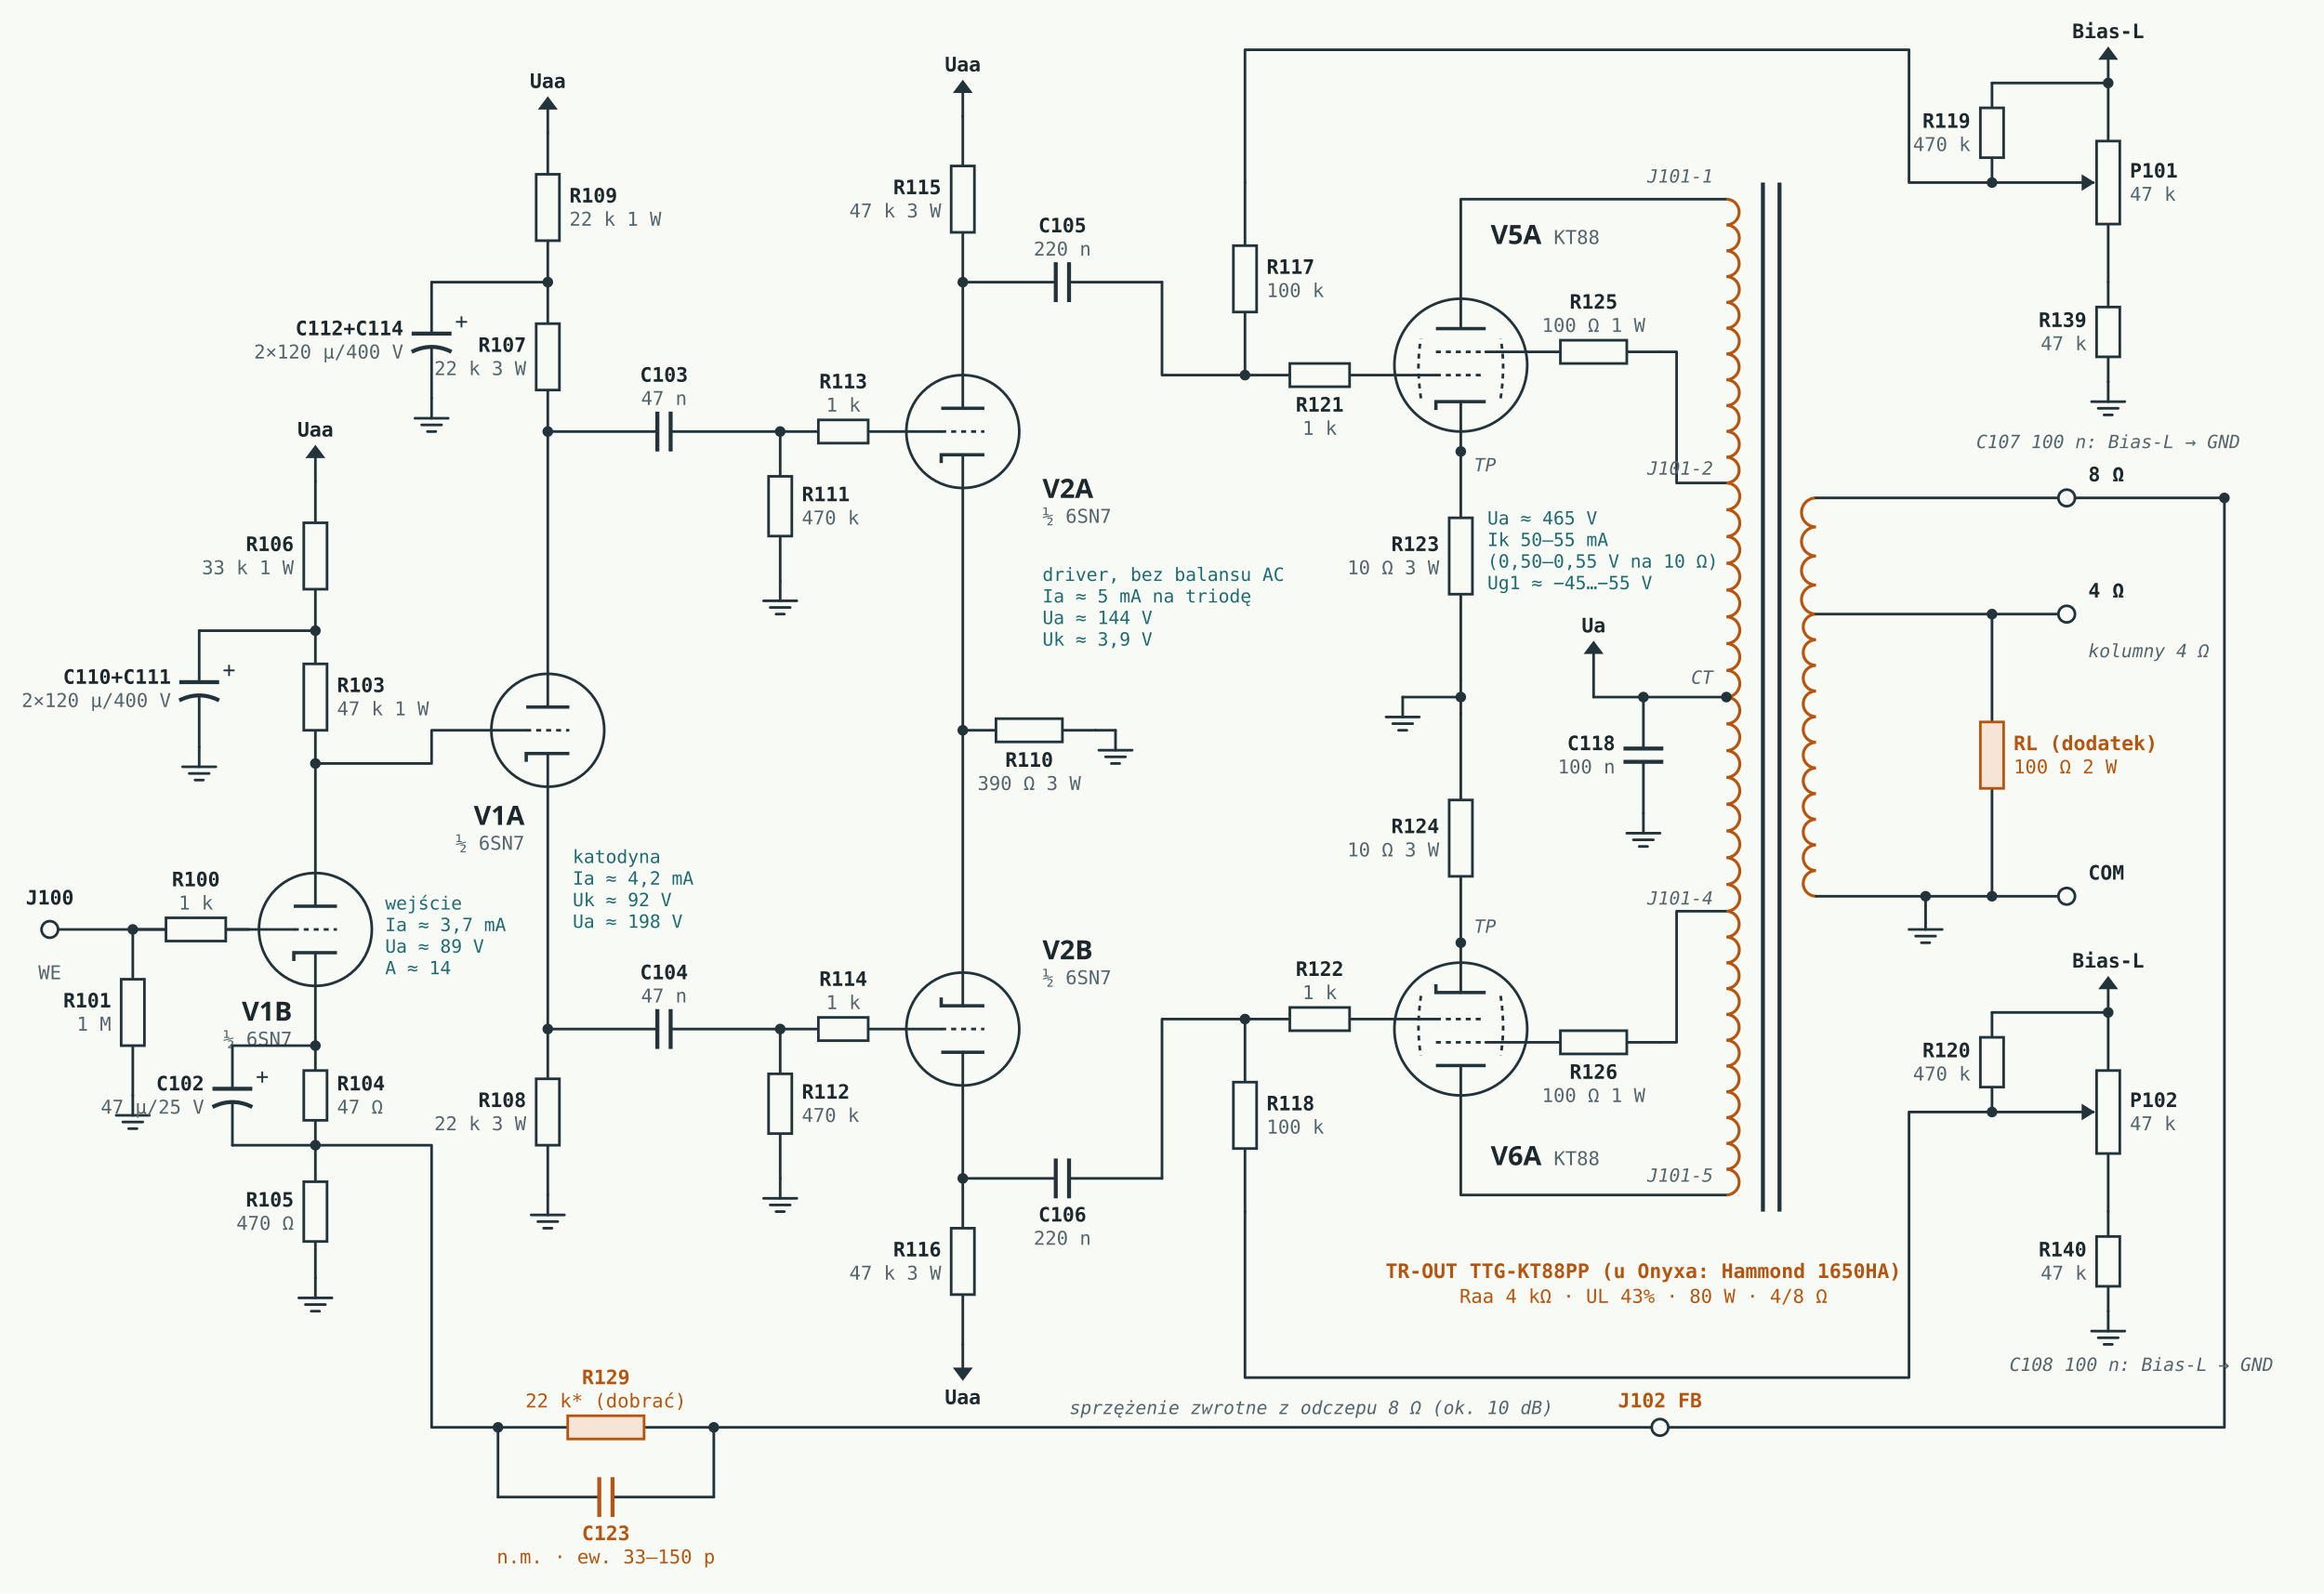
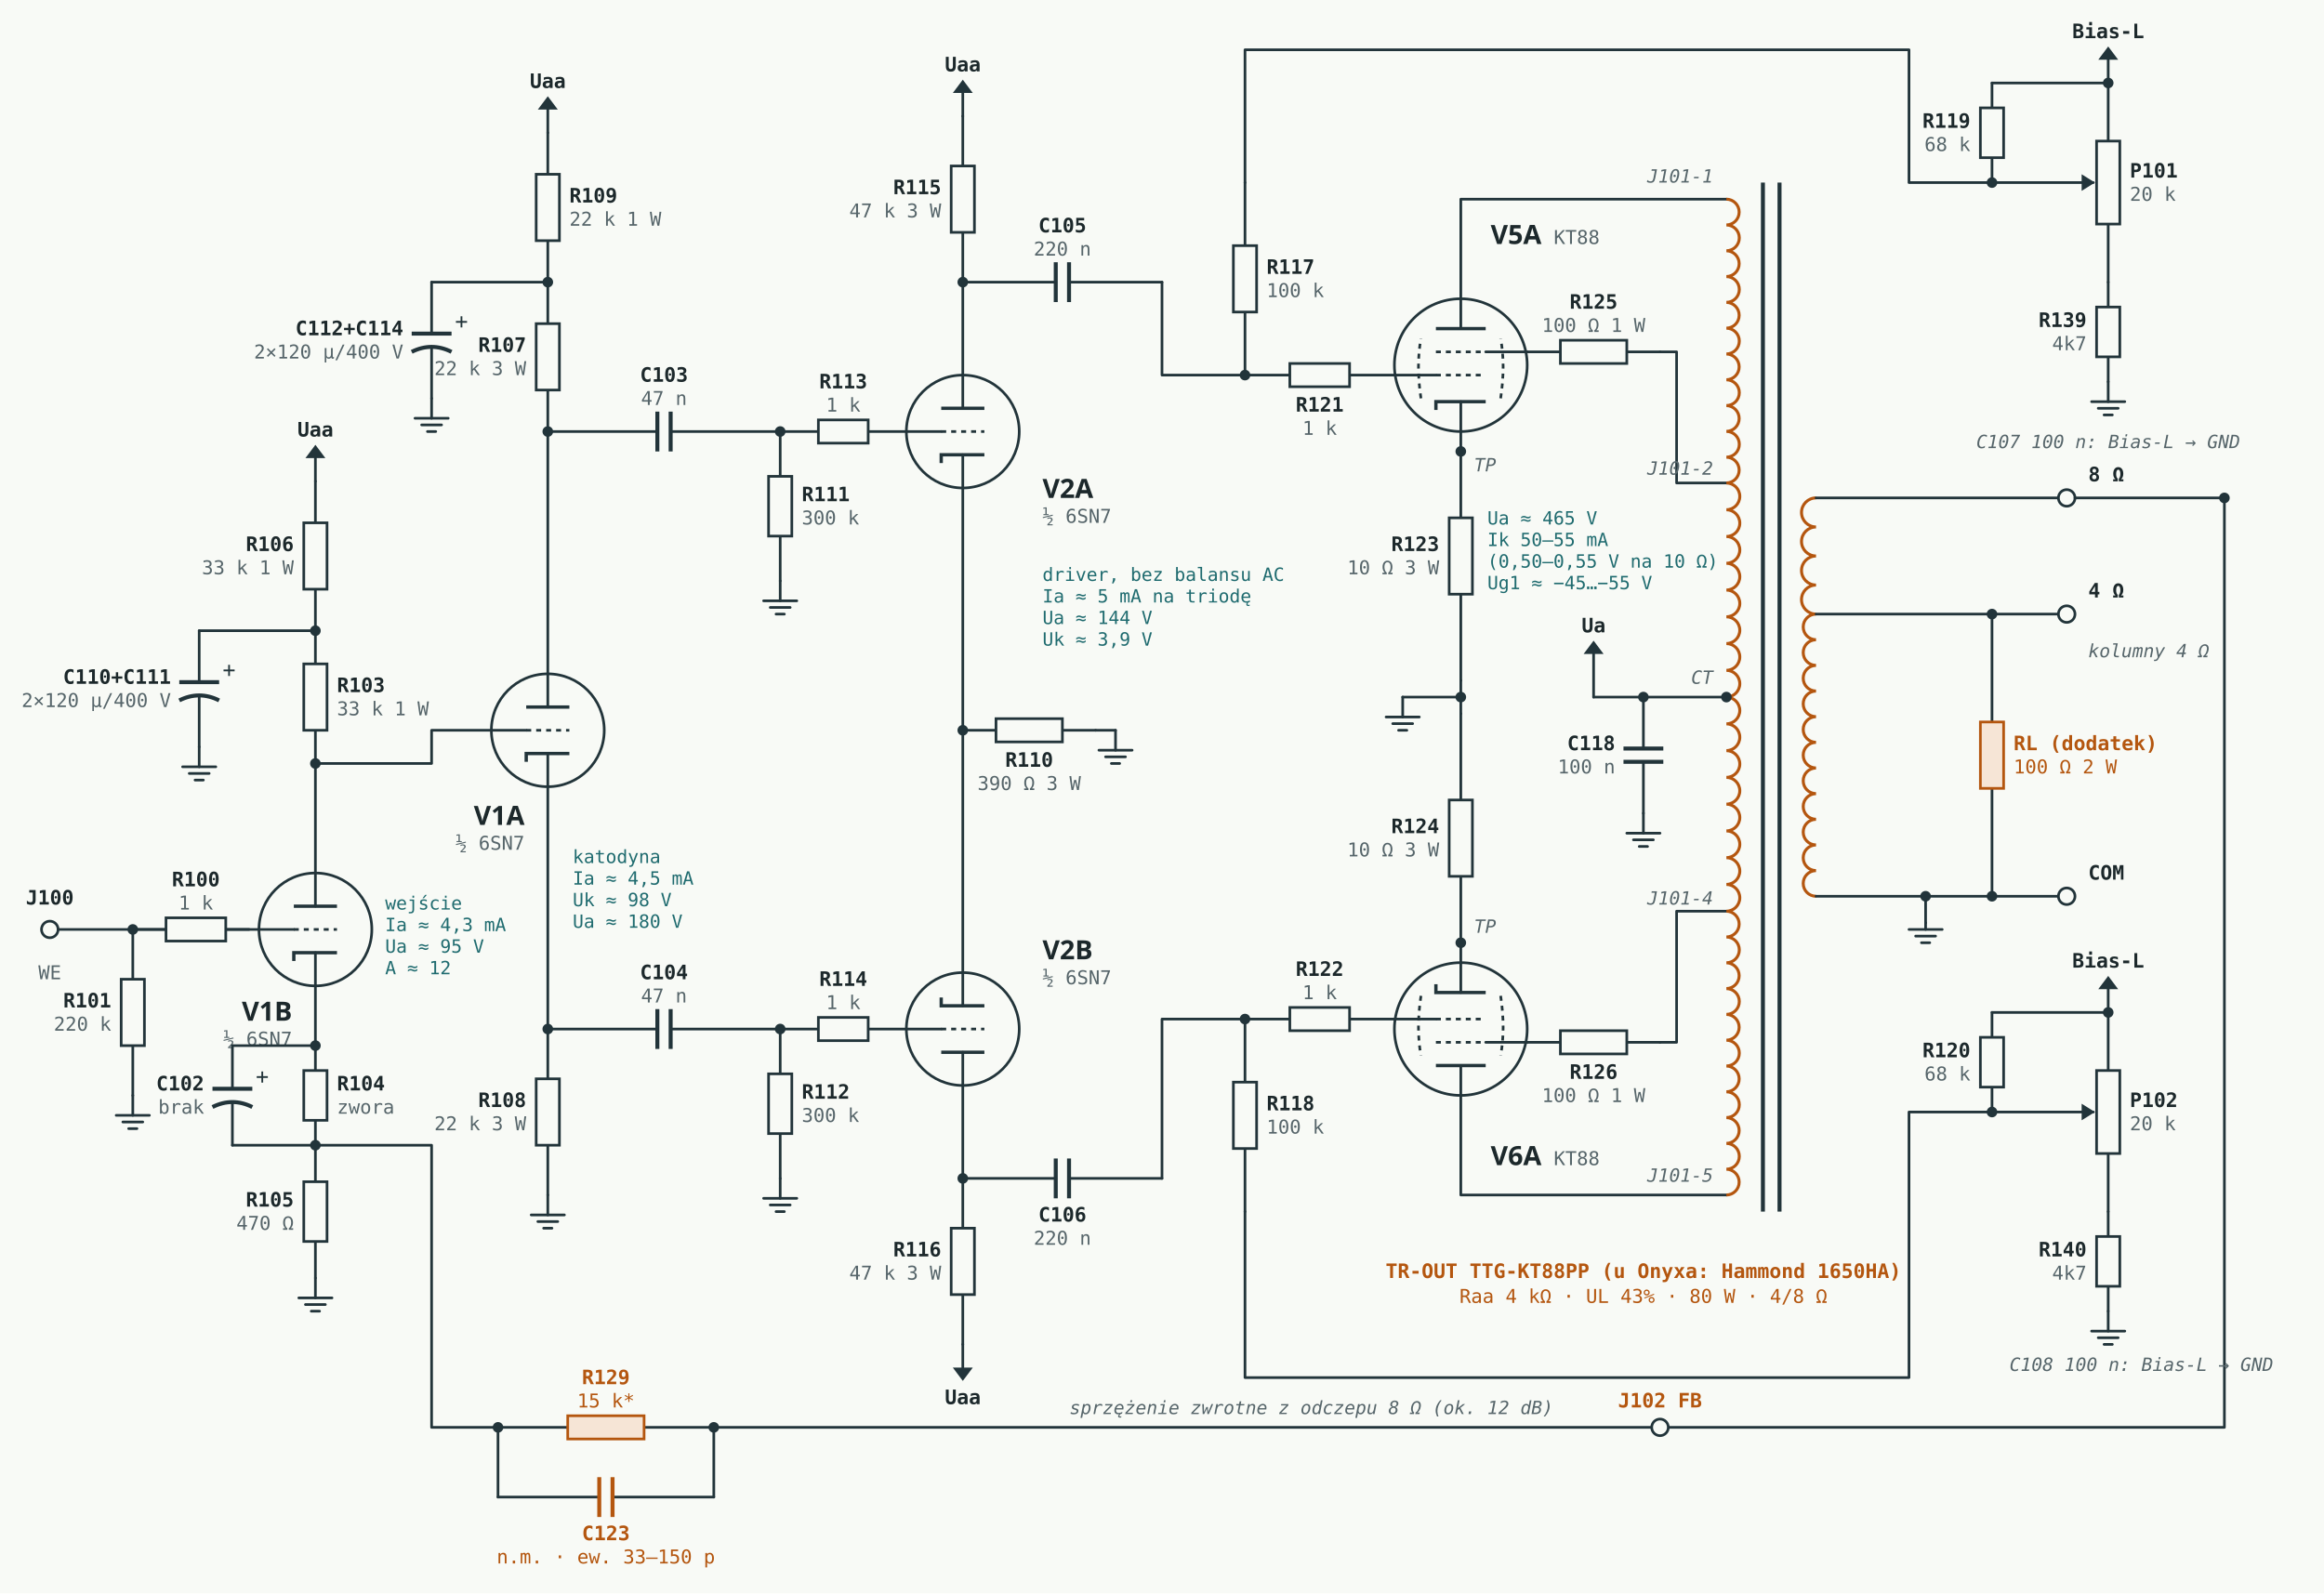
<svg xmlns="http://www.w3.org/2000/svg" viewBox="0 0 1400 960" width="1400" height="960">
  <style>
.w{fill:none;stroke:#22343a;stroke-width:1.6;stroke-linejoin:round;stroke-linecap:round}
.part{fill:#f8faf6;stroke:#22343a;stroke-width:1.6}
.chgp{stroke:#b4560f;fill:#f6e5d6}
.plate{stroke:#22343a;stroke-width:2.4;fill:none}
.plate.chgp{stroke:#b4560f}
.dot{fill:#22343a}
.tube{fill:none;stroke:#22343a;stroke-width:1.6}
.el{fill:none;stroke:#22343a;stroke-width:2}
.grid{stroke-dasharray:3 3;stroke-width:1.6}
.coil{fill:none;stroke:#22343a;stroke-width:1.8}
.chgc{stroke:#b4560f}
.core{stroke:#22343a;stroke-width:2.4}
.flagm{fill:#22343a}
.term{fill:#f8faf6;stroke:#22343a;stroke-width:1.6}
text{font-family:"JetBrains Mono",Consolas,monospace;fill:#1c282b}
.ref{font-size:12px;font-weight:600}
.val{font-size:11.5px;fill:#56656a}
.ref.chg,.val.chg,.rail.chg,.tref.chg,.ttyp.chg{fill:#b4560f}
.tref{font-family:"Arial Narrow",sans-serif;font-size:16px;font-weight:700}
.ttyp{font-size:11.5px;fill:#56656a}
.rail{font-size:12px;font-weight:600}
.op{font-size:11px;fill:#1f6b6f}
.net{font-size:11px;fill:#56656a;font-style:italic}
.pol{font-size:13px;fill:#22343a}
</style>
  <rect width="100%" height="100%" fill="#f8faf6" />
  <circle class="term" cx="30" cy="560" r="5" />
  <text class="ref" x="30" y="545" text-anchor="middle">J100</text>
  <text class="val" x="30" y="590" text-anchor="middle">WE</text>
  <polyline class="w" points="35,560 150,560" />
  <circle class="dot" cx="80" cy="560" r="3.2" />
  <polyline class="w" points="80,560 80,590" />
  <polyline class="w" points="80,630 80,660" />
  <rect class="part" x="73" y="590" width="14" height="40" />
  <text class="ref" x="67" y="607" text-anchor="end">R101</text>
-   <text class="val" x="67" y="621" text-anchor="end">1 M</text>
+   <text class="val" x="67" y="621" text-anchor="end">220 k</text>
  <polyline class="w" points="80,660 80,672" />
  <line class="w" x1="70" y1="672" x2="90" y2="672" />
  <line class="w" x1="74" y1="676" x2="86" y2="676" />
  <line class="w" x1="77.5" y1="680" x2="82.5" y2="680" />
  <polyline class="w" points="80,560 100,560" />
  <polyline class="w" points="136,560 156,560" />
  <rect class="part" x="100" y="553" width="36" height="14" />
  <text class="ref" x="118" y="534" text-anchor="middle">R100</text>
  <text class="val" x="118" y="548" text-anchor="middle">1 k</text>
  <circle class="tube" cx="190" cy="560" r="34" />
  <line class="el" x1="177" y1="546" x2="203" y2="546" />
  <polyline class="w" points="190,546 190,526" />
  <line class="el grid" x1="177" y1="560" x2="203" y2="560" />
  <polyline class="w" points="156,560 177,560" />
  <polyline class="el" points="177,579 177,574 203,574" />
  <polyline class="w" points="190,574 190,594" />
  <text class="tref" x="176" y="615" text-anchor="end">V1B</text>
  <text class="ttyp" x="176" y="630" text-anchor="end">½ 6SN7</text>
  <text class="op" x="232" y="548" text-anchor="start">wejście</text>
-   <text class="op" x="232" y="561" text-anchor="start">Ia ≈ 3,7 mA</text>
-   <text class="op" x="232" y="574" text-anchor="start">Ua ≈ 89 V</text>
-   <text class="op" x="232" y="587" text-anchor="start">A ≈ 14</text>
+   <text class="op" x="232" y="561" text-anchor="start">Ia ≈ 4,3 mA</text>
+   <text class="op" x="232" y="574" text-anchor="start">Ua ≈ 95 V</text>
+   <text class="op" x="232" y="587" text-anchor="start">A ≈ 12</text>
  <polyline class="w" points="190,526 190,460" />
  <circle class="dot" cx="190" cy="460" r="3.2" />
  <polyline class="w" points="190,380 190,400" />
  <polyline class="w" points="190,440 190,460" />
  <rect class="part" x="183" y="400" width="14" height="40" />
  <text class="ref" x="203" y="417" text-anchor="start">R103</text>
-   <text class="val" x="203" y="431" text-anchor="start">47 k 1 W</text>
+   <text class="val" x="203" y="431" text-anchor="start">33 k 1 W</text>
  <circle class="dot" cx="190" cy="380" r="3.2" />
  <polyline class="w" points="190,290 190,315" />
  <polyline class="w" points="190,355 190,380" />
  <rect class="part" x="183" y="315" width="14" height="40" />
  <text class="ref" x="177" y="332" text-anchor="end">R106</text>
  <text class="val" x="177" y="346" text-anchor="end">33 k 1 W</text>
  <polyline class="w" points="190,290 190,276" />
  <path class="flagm" d="M184 276 L196 276 L190 268 Z" />
  <text class="rail" x="190" y="263" text-anchor="middle">Uaa</text>
  <polyline class="w" points="190,380 120,380" />
  <polyline class="w" points="120,380 120,411" />
  <polyline class="w" points="120,419 120,450" />
  <line class="plate" x1="108" y1="411" x2="132" y2="411" />
  <path class="plate" d="M108 422 Q120 416 132 422" fill="none" />
  <text class="pol" x="138" y="408" text-anchor="middle">+</text>
  <text class="ref" x="103" y="412" text-anchor="end">C110+C111</text>
  <text class="val" x="103" y="426" text-anchor="end">2×120 µ/400 V</text>
  <polyline class="w" points="120,450 120,462" />
  <line class="w" x1="110" y1="462" x2="130" y2="462" />
  <line class="w" x1="114" y1="466" x2="126" y2="466" />
  <line class="w" x1="117.5" y1="470" x2="122.5" y2="470" />
  <polyline class="w" points="190,594 190,630" />
  <circle class="dot" cx="190" cy="630" r="3.2" />
  <polyline class="w" points="190,630 190,645" />
  <polyline class="w" points="190,675 190,690" />
  <rect class="part" x="183" y="645" width="14" height="30" />
  <text class="ref" x="203" y="657" text-anchor="start">R104</text>
-   <text class="val" x="203" y="671" text-anchor="start">47 Ω</text>
+   <text class="val" x="203" y="671" text-anchor="start">zwora</text>
  <polyline class="w" points="190,630 140,630" />
  <polyline class="w" points="140,630 140,656" />
  <polyline class="w" points="140,664 140,690" />
  <line class="plate" x1="128" y1="656" x2="152" y2="656" />
  <path class="plate" d="M128 667 Q140 661 152 667" fill="none" />
  <text class="pol" x="158" y="653" text-anchor="middle">+</text>
  <text class="ref" x="123" y="657" text-anchor="end">C102</text>
-   <text class="val" x="123" y="671" text-anchor="end">47 µ/25 V</text>
+   <text class="val" x="123" y="671" text-anchor="end">brak</text>
  <polyline class="w" points="140,690 190,690" />
  <circle class="dot" cx="190" cy="690" r="3.2" />
  <polyline class="w" points="190,690 190,712" />
  <polyline class="w" points="190,748 190,770" />
  <rect class="part" x="183" y="712" width="14" height="36" />
  <text class="ref" x="177" y="727" text-anchor="end">R105</text>
  <text class="val" x="177" y="741" text-anchor="end">470 Ω</text>
  <polyline class="w" points="190,770 190,782" />
  <line class="w" x1="180" y1="782" x2="200" y2="782" />
  <line class="w" x1="184" y1="786" x2="196" y2="786" />
  <line class="w" x1="187.5" y1="790" x2="192.5" y2="790" />
  <polyline class="w" points="190,690 260,690 260,860 300,860" />
  <circle class="dot" cx="300" cy="860" r="3.2" />
  <polyline class="w" points="300,860 342,860" />
  <polyline class="w" points="388,860 430,860" />
  <rect class="part chgp" x="342" y="853" width="46" height="14" />
  <text class="ref chg" x="365" y="834" text-anchor="middle">R129</text>
-   <text class="val chg" x="365" y="848" text-anchor="middle">22 k* (dobrać)</text>
+   <text class="val chg" x="365" y="848" text-anchor="middle">15 k*</text>
  <polyline class="w" points="300,860 300,902" />
  <polyline class="w" points="300,902 361,902" />
  <polyline class="w" points="369,902 430,902" />
  <line class="plate chgp" x1="361" y1="890" x2="361" y2="914" />
  <line class="plate chgp" x1="369" y1="890" x2="369" y2="914" />
  <text class="ref chg" x="365" y="928" text-anchor="middle">C123</text>
  <text class="val chg" x="365" y="942" text-anchor="middle">n.m. · ew. 33–150 p</text>
  <polyline class="w" points="430,902 430,860" />
  <circle class="dot" cx="430" cy="860" r="3.2" />
  <polyline class="w" points="430,860 1340,860 1340,300" />
  <circle class="term" cx="1000" cy="860" r="5" />
  <text class="ref chg" x="1000" y="848" text-anchor="middle">J102 FB</text>
-   <text class="net" x="790" y="852" text-anchor="middle">sprzężenie zwrotne z odczepu 8 Ω (ok. 10 dB)</text>
+   <text class="net" x="790" y="852" text-anchor="middle">sprzężenie zwrotne z odczepu 8 Ω (ok. 12 dB)</text>
  <polyline class="w" points="190,460 260,460 260,440 296,440" />
  <circle class="tube" cx="330" cy="440" r="34" />
  <line class="el" x1="317" y1="426" x2="343" y2="426" />
  <polyline class="w" points="330,426 330,406" />
  <line class="el grid" x1="317" y1="440" x2="343" y2="440" />
  <polyline class="w" points="296,440 317,440" />
  <polyline class="el" points="317,459 317,454 343,454" />
  <polyline class="w" points="330,454 330,474" />
  <text class="tref" x="316" y="497" text-anchor="end">V1A</text>
  <text class="ttyp" x="316" y="512" text-anchor="end">½ 6SN7</text>
  <text class="op" x="345" y="520" text-anchor="start">katodyna</text>
-   <text class="op" x="345" y="533" text-anchor="start">Ia ≈ 4,2 mA</text>
-   <text class="op" x="345" y="546" text-anchor="start">Uk ≈ 92 V</text>
-   <text class="op" x="345" y="559" text-anchor="start">Ua ≈ 198 V</text>
+   <text class="op" x="345" y="533" text-anchor="start">Ia ≈ 4,5 mA</text>
+   <text class="op" x="345" y="546" text-anchor="start">Uk ≈ 98 V</text>
+   <text class="op" x="345" y="559" text-anchor="start">Ua ≈ 180 V</text>
  <polyline class="w" points="330,406 330,260" />
  <circle class="dot" cx="330" cy="260" r="3.2" />
  <polyline class="w" points="330,170 330,195" />
  <polyline class="w" points="330,235 330,260" />
  <rect class="part" x="323" y="195" width="14" height="40" />
  <text class="ref" x="317" y="212" text-anchor="end">R107</text>
  <text class="val" x="317" y="226" text-anchor="end">22 k 3 W</text>
  <circle class="dot" cx="330" cy="170" r="3.2" />
  <polyline class="w" points="330,80 330,105" />
  <polyline class="w" points="330,145 330,170" />
  <rect class="part" x="323" y="105" width="14" height="40" />
  <text class="ref" x="343" y="122" text-anchor="start">R109</text>
  <text class="val" x="343" y="136" text-anchor="start">22 k 1 W</text>
  <polyline class="w" points="330,80 330,66" />
  <path class="flagm" d="M324 66 L336 66 L330 58 Z" />
  <text class="rail" x="330" y="53" text-anchor="middle">Uaa</text>
  <polyline class="w" points="330,170 260,170" />
  <polyline class="w" points="260,170 260,201" />
  <polyline class="w" points="260,209 260,240" />
  <line class="plate" x1="248" y1="201" x2="272" y2="201" />
  <path class="plate" d="M248 212 Q260 206 272 212" fill="none" />
  <text class="pol" x="278" y="198" text-anchor="middle">+</text>
  <text class="ref" x="243" y="202" text-anchor="end">C112+C114</text>
  <text class="val" x="243" y="216" text-anchor="end">2×120 µ/400 V</text>
  <polyline class="w" points="260,240 260,252" />
  <line class="w" x1="250" y1="252" x2="270" y2="252" />
  <line class="w" x1="254" y1="256" x2="266" y2="256" />
  <line class="w" x1="257.5" y1="260" x2="262.5" y2="260" />
  <polyline class="w" points="330,474 330,620" />
  <circle class="dot" cx="330" cy="620" r="3.2" />
  <polyline class="w" points="330,620 330,650" />
  <polyline class="w" points="330,690 330,720" />
  <rect class="part" x="323" y="650" width="14" height="40" />
  <text class="ref" x="317" y="667" text-anchor="end">R108</text>
  <text class="val" x="317" y="681" text-anchor="end">22 k 3 W</text>
  <polyline class="w" points="330,720 330,732" />
  <line class="w" x1="320" y1="732" x2="340" y2="732" />
  <line class="w" x1="324" y1="736" x2="336" y2="736" />
  <line class="w" x1="327.5" y1="740" x2="332.5" y2="740" />
  <polyline class="w" points="330,260 396,260" />
  <polyline class="w" points="404,260 470,260" />
  <line class="plate" x1="396" y1="248" x2="396" y2="272" />
  <line class="plate" x1="404" y1="248" x2="404" y2="272" />
  <text class="ref" x="400" y="230" text-anchor="middle">C103</text>
  <text class="val" x="400" y="244" text-anchor="middle">47 n</text>
  <circle class="dot" cx="470" cy="260" r="3.2" />
  <polyline class="w" points="470,260 470,287" />
  <polyline class="w" points="470,323 470,350" />
  <rect class="part" x="463" y="287" width="14" height="36" />
  <text class="ref" x="483" y="302" text-anchor="start">R111</text>
-   <text class="val" x="483" y="316" text-anchor="start">470 k</text>
+   <text class="val" x="483" y="316" text-anchor="start">300 k</text>
  <polyline class="w" points="470,350 470,362" />
  <line class="w" x1="460" y1="362" x2="480" y2="362" />
  <line class="w" x1="464" y1="366" x2="476" y2="366" />
  <line class="w" x1="467.5" y1="370" x2="472.5" y2="370" />
  <polyline class="w" points="470,260 493,260" />
  <polyline class="w" points="523,260 546,260" />
  <rect class="part" x="493" y="253" width="30" height="14" />
  <text class="ref" x="508" y="234" text-anchor="middle">R113</text>
  <text class="val" x="508" y="248" text-anchor="middle">1 k</text>
  <polyline class="w" points="330,620 396,620" />
  <polyline class="w" points="404,620 470,620" />
  <line class="plate" x1="396" y1="608" x2="396" y2="632" />
  <line class="plate" x1="404" y1="608" x2="404" y2="632" />
  <text class="ref" x="400" y="590" text-anchor="middle">C104</text>
  <text class="val" x="400" y="604" text-anchor="middle">47 n</text>
  <circle class="dot" cx="470" cy="620" r="3.2" />
  <polyline class="w" points="470,620 470,647" />
  <polyline class="w" points="470,683 470,710" />
  <rect class="part" x="463" y="647" width="14" height="36" />
  <text class="ref" x="483" y="662" text-anchor="start">R112</text>
-   <text class="val" x="483" y="676" text-anchor="start">470 k</text>
+   <text class="val" x="483" y="676" text-anchor="start">300 k</text>
  <polyline class="w" points="470,710 470,722" />
  <line class="w" x1="460" y1="722" x2="480" y2="722" />
  <line class="w" x1="464" y1="726" x2="476" y2="726" />
  <line class="w" x1="467.5" y1="730" x2="472.5" y2="730" />
  <polyline class="w" points="470,620 493,620" />
  <polyline class="w" points="523,620 546,620" />
  <rect class="part" x="493" y="613" width="30" height="14" />
  <text class="ref" x="508" y="594" text-anchor="middle">R114</text>
  <text class="val" x="508" y="608" text-anchor="middle">1 k</text>
  <circle class="tube" cx="580" cy="260" r="34" />
  <line class="el" x1="567" y1="246" x2="593" y2="246" />
  <polyline class="w" points="580,246 580,226" />
  <line class="el grid" x1="567" y1="260" x2="593" y2="260" />
  <polyline class="w" points="546,260 567,260" />
  <polyline class="el" points="567,279 567,274 593,274" />
  <polyline class="w" points="580,274 580,294" />
  <text class="tref" x="628" y="300" text-anchor="start">V2A</text>
  <text class="ttyp" x="628" y="315" text-anchor="start">½ 6SN7</text>
  <circle class="tube" cx="580" cy="620" r="34" />
  <line class="el" x1="567" y1="634" x2="593" y2="634" />
  <polyline class="w" points="580,634 580,654" />
  <line class="el grid" x1="567" y1="620" x2="593" y2="620" />
  <polyline class="w" points="546,620 567,620" />
  <polyline class="el" points="567,601 567,606 593,606" />
  <polyline class="w" points="580,606 580,586" />
  <text class="tref" x="628" y="578" text-anchor="start">V2B</text>
  <text class="ttyp" x="628" y="593" text-anchor="start">½ 6SN7</text>
  <text class="op" x="628" y="350" text-anchor="start">driver, bez balansu AC</text>
  <text class="op" x="628" y="363" text-anchor="start">Ia ≈ 5 mA na triodę</text>
  <text class="op" x="628" y="376" text-anchor="start">Ua ≈ 144 V</text>
  <text class="op" x="628" y="389" text-anchor="start">Uk ≈ 3,9 V</text>
  <polyline class="w" points="580,226 580,170" />
  <circle class="dot" cx="580" cy="170" r="3.2" />
  <polyline class="w" points="580,70 580,100" />
  <polyline class="w" points="580,140 580,170" />
  <rect class="part" x="573" y="100" width="14" height="40" />
  <text class="ref" x="567" y="117" text-anchor="end">R115</text>
  <text class="val" x="567" y="131" text-anchor="end">47 k 3 W</text>
  <polyline class="w" points="580,70 580,56" />
  <path class="flagm" d="M574 56 L586 56 L580 48 Z" />
  <text class="rail" x="580" y="43" text-anchor="middle">Uaa</text>
  <polyline class="w" points="580,654 580,710" />
  <circle class="dot" cx="580" cy="710" r="3.2" />
  <polyline class="w" points="580,710 580,740" />
  <polyline class="w" points="580,780 580,810" />
  <rect class="part" x="573" y="740" width="14" height="40" />
  <text class="ref" x="567" y="757" text-anchor="end">R116</text>
  <text class="val" x="567" y="771" text-anchor="end">47 k 3 W</text>
  <polyline class="w" points="580,810 580,824" />
  <path class="flagm" d="M574 824 L586 824 L580 832 Z" />
  <text class="rail" x="580" y="846" text-anchor="middle">Uaa</text>
  <polyline class="w" points="580,294 580,586" />
  <circle class="dot" cx="580" cy="440" r="3.2" />
  <polyline class="w" points="580,440 600,440" />
  <polyline class="w" points="640,440 660,440" />
  <rect class="part" x="600" y="433" width="40" height="14" />
  <text class="ref" x="620" y="462" text-anchor="middle">R110</text>
  <text class="val" x="620" y="476" text-anchor="middle">390 Ω 3 W</text>
  <polyline class="w" points="660,440 672,440" />
  <polyline class="w" points="672,440 672,452" />
  <line class="w" x1="662" y1="452" x2="682" y2="452" />
  <line class="w" x1="666" y1="456" x2="678" y2="456" />
  <line class="w" x1="669.5" y1="460" x2="674.5" y2="460" />
  <polyline class="w" points="580,170 636,170" />
  <polyline class="w" points="644,170 700,170" />
  <line class="plate" x1="636" y1="158" x2="636" y2="182" />
  <line class="plate" x1="644" y1="158" x2="644" y2="182" />
  <text class="ref" x="640" y="140" text-anchor="middle">C105</text>
  <text class="val" x="640" y="154" text-anchor="middle">220 n</text>
  <polyline class="w" points="700,170 700,226 750,226" />
  <circle class="dot" cx="750" cy="226" r="3.2" />
  <polyline class="w" points="580,710 636,710" />
  <polyline class="w" points="644,710 700,710" />
  <line class="plate" x1="636" y1="698" x2="636" y2="722" />
  <line class="plate" x1="644" y1="698" x2="644" y2="722" />
  <text class="ref" x="640" y="736" text-anchor="middle">C106</text>
  <text class="val" x="640" y="750" text-anchor="middle">220 n</text>
  <polyline class="w" points="700,710 700,614 750,614" />
  <circle class="dot" cx="750" cy="614" r="3.2" />
  <polyline class="w" points="750,226 777,226" />
  <polyline class="w" points="813,226 840,226" />
  <rect class="part" x="777" y="219" width="36" height="14" />
  <text class="ref" x="795" y="248" text-anchor="middle">R121</text>
  <text class="val" x="795" y="262" text-anchor="middle">1 k</text>
  <polyline class="w" points="750,614 777,614" />
  <polyline class="w" points="813,614 840,614" />
  <rect class="part" x="777" y="607" width="36" height="14" />
  <text class="ref" x="795" y="588" text-anchor="middle">R122</text>
  <text class="val" x="795" y="602" text-anchor="middle">1 k</text>
  <polyline class="w" points="750,110 750,148" />
  <polyline class="w" points="750,188 750,226" />
  <rect class="part" x="743" y="148" width="14" height="40" />
  <text class="ref" x="763" y="165" text-anchor="start">R117</text>
  <text class="val" x="763" y="179" text-anchor="start">100 k</text>
  <polyline class="w" points="750,614 750,652" />
  <polyline class="w" points="750,692 750,730" />
  <rect class="part" x="743" y="652" width="14" height="40" />
  <text class="ref" x="763" y="669" text-anchor="start">R118</text>
  <text class="val" x="763" y="683" text-anchor="start">100 k</text>
  <polyline class="w" points="750,110 750,30 1150,30 1150,110 1200,110" />
  <circle class="dot" cx="1200" cy="110" r="3.2" />
  <polyline class="w" points="1270,50 1270,36" />
  <path class="flagm" d="M1264 36 L1276 36 L1270 28 Z" />
  <text class="rail" x="1270" y="23" text-anchor="middle">Bias-L</text>
  <polyline class="w" points="1270,50 1200,50" />
  <circle class="dot" cx="1270" cy="50" r="3.2" />
  <polyline class="w" points="1200,50 1200,65" />
  <polyline class="w" points="1200,95 1200,110" />
  <rect class="part" x="1193" y="65" width="14" height="30" />
  <text class="ref" x="1187" y="77" text-anchor="end">R119</text>
-   <text class="val" x="1187" y="91" text-anchor="end">470 k</text>
+   <text class="val" x="1187" y="91" text-anchor="end">68 k</text>
  <polyline class="w" points="1270,50 1270,85" />
  <polyline class="w" points="1270,135 1270,170" />
  <rect class="part" x="1263" y="85" width="14" height="50" />
  <polyline class="w" points="1200,110 1261,110" />
  <path class="flagm" d="M1262 110 L1254 105 L1254 115 Z" />
  <text class="ref" x="1283" y="107" text-anchor="start">P101</text>
-   <text class="val" x="1283" y="121" text-anchor="start">47 k</text>
+   <text class="val" x="1283" y="121" text-anchor="start">20 k</text>
  <polyline class="w" points="1270,170 1270,185" />
  <polyline class="w" points="1270,215 1270,230" />
  <rect class="part" x="1263" y="185" width="14" height="30" />
  <text class="ref" x="1257" y="197" text-anchor="end">R139</text>
-   <text class="val" x="1257" y="211" text-anchor="end">47 k</text>
+   <text class="val" x="1257" y="211" text-anchor="end">4k7</text>
  <polyline class="w" points="1270,230 1270,242" />
  <line class="w" x1="1260" y1="242" x2="1280" y2="242" />
  <line class="w" x1="1264" y1="246" x2="1276" y2="246" />
  <line class="w" x1="1267.5" y1="250" x2="1272.5" y2="250" />
  <text class="net" x="1270" y="270" text-anchor="middle">C107 100 n: Bias-L → GND</text>
  <polyline class="w" points="750,730 750,830 1150,830 1150,670 1200,670" />
  <circle class="dot" cx="1200" cy="670" r="3.2" />
  <polyline class="w" points="1270,610 1270,596" />
  <path class="flagm" d="M1264 596 L1276 596 L1270 588 Z" />
  <text class="rail" x="1270" y="583" text-anchor="middle">Bias-L</text>
  <polyline class="w" points="1270,610 1200,610" />
  <circle class="dot" cx="1270" cy="610" r="3.2" />
  <polyline class="w" points="1200,610 1200,625" />
  <polyline class="w" points="1200,655 1200,670" />
  <rect class="part" x="1193" y="625" width="14" height="30" />
  <text class="ref" x="1187" y="637" text-anchor="end">R120</text>
-   <text class="val" x="1187" y="651" text-anchor="end">470 k</text>
+   <text class="val" x="1187" y="651" text-anchor="end">68 k</text>
  <polyline class="w" points="1270,610 1270,645" />
  <polyline class="w" points="1270,695 1270,730" />
  <rect class="part" x="1263" y="645" width="14" height="50" />
  <polyline class="w" points="1200,670 1261,670" />
  <path class="flagm" d="M1262 670 L1254 665 L1254 675 Z" />
  <text class="ref" x="1283" y="667" text-anchor="start">P102</text>
-   <text class="val" x="1283" y="681" text-anchor="start">47 k</text>
+   <text class="val" x="1283" y="681" text-anchor="start">20 k</text>
  <polyline class="w" points="1270,730 1270,745" />
  <polyline class="w" points="1270,775 1270,790" />
  <rect class="part" x="1263" y="745" width="14" height="30" />
  <text class="ref" x="1257" y="757" text-anchor="end">R140</text>
-   <text class="val" x="1257" y="771" text-anchor="end">47 k</text>
+   <text class="val" x="1257" y="771" text-anchor="end">4k7</text>
  <polyline class="w" points="1270,790 1270,802" />
  <line class="w" x1="1260" y1="802" x2="1280" y2="802" />
  <line class="w" x1="1264" y1="806" x2="1276" y2="806" />
  <line class="w" x1="1267.5" y1="810" x2="1272.5" y2="810" />
  <text class="net" x="1290" y="826" text-anchor="middle">C108 100 n: Bias-L → GND</text>
  <circle class="tube" cx="880" cy="220" r="40" />
  <line class="el" x1="865" y1="198" x2="895" y2="198" />
  <polyline class="w" points="880,198 880,180" />
  <line class="el grid" x1="865" y1="212" x2="895" y2="212" />
  <polyline class="w" points="895,212 920,212" />
  <line class="el grid" x1="865" y1="226" x2="895" y2="226" />
  <polyline class="w" points="840,226 865,226" />
  <polyline class="el" points="865,247 865,242 895,242" />
  <polyline class="w" points="880,242 880,260" />
  <path class="el grid" d="M856 240 Q853 220 856 204" />
  <path class="el grid" d="M904 240 Q907 220 904 204" />
  <circle class="tube" cx="880" cy="620" r="40" />
  <line class="el" x1="865" y1="642" x2="895" y2="642" />
  <polyline class="w" points="880,642 880,660" />
  <line class="el grid" x1="865" y1="628" x2="895" y2="628" />
  <polyline class="w" points="895,628 920,628" />
  <line class="el grid" x1="865" y1="614" x2="895" y2="614" />
  <polyline class="w" points="840,614 865,614" />
  <polyline class="el" points="865,593 865,598 895,598" />
  <polyline class="w" points="880,598 880,580" />
  <path class="el grid" d="M856 600 Q853 620 856 636" />
  <path class="el grid" d="M904 600 Q907 620 904 636" />
  <text class="tref" x="898" y="147" text-anchor="start">V5A</text>
  <text class="ttyp" x="936" y="147" text-anchor="start">KT88</text>
  <text class="tref" x="898" y="702" text-anchor="start">V6A</text>
  <text class="ttyp" x="936" y="702" text-anchor="start">KT88</text>
  <polyline class="w" points="880,180 880,120 1040,120" />
  <polyline class="w" points="880,660 880,720 1040,720" />
  <polyline class="w" points="920,212 940,212" />
  <polyline class="w" points="980,212 1000,212" />
  <rect class="part" x="940" y="205" width="40" height="14" />
  <text class="ref" x="960" y="186" text-anchor="middle">R125</text>
  <text class="val" x="960" y="200" text-anchor="middle">100 Ω 1 W</text>
  <polyline class="w" points="1000,212 1010,212 1010,291 1040,291" />
  <polyline class="w" points="920,628 940,628" />
  <polyline class="w" points="980,628 1000,628" />
  <rect class="part" x="940" y="621" width="40" height="14" />
  <text class="ref" x="960" y="650" text-anchor="middle">R126</text>
  <text class="val" x="960" y="664" text-anchor="middle">100 Ω 1 W</text>
  <polyline class="w" points="1000,628 1010,628 1010,549 1040,549" />
  <polyline class="w" points="880,260 880,312" />
  <polyline class="w" points="880,358 880,410" />
  <rect class="part" x="873" y="312" width="14" height="46" />
  <text class="ref" x="867" y="332" text-anchor="end">R123</text>
  <text class="val" x="867" y="346" text-anchor="end">10 Ω 3 W</text>
  <polyline class="w" points="880,430 880,482" />
  <polyline class="w" points="880,528 880,580" />
  <rect class="part" x="873" y="482" width="14" height="46" />
  <text class="ref" x="867" y="502" text-anchor="end">R124</text>
  <text class="val" x="867" y="516" text-anchor="end">10 Ω 3 W</text>
  <polyline class="w" points="880,410 880,430" />
  <circle class="dot" cx="880" cy="420" r="3.2" />
  <polyline class="w" points="880,420 845,420" />
  <polyline class="w" points="845,420 845,432" />
  <line class="w" x1="835" y1="432" x2="855" y2="432" />
  <line class="w" x1="839" y1="436" x2="851" y2="436" />
  <line class="w" x1="842.5" y1="440" x2="847.5" y2="440" />
  <circle class="dot" cx="880" cy="272" r="3.2" />
  <text class="net" x="888" y="284" text-anchor="start">TP</text>
  <circle class="dot" cx="880" cy="568" r="3.2" />
  <text class="net" x="888" y="562" text-anchor="start">TP</text>
  <text class="op" x="896" y="316" text-anchor="start">Ua ≈ 465 V</text>
  <text class="op" x="896" y="329" text-anchor="start">Ik 50–55 mA</text>
  <text class="op" x="896" y="342" text-anchor="start">(0,50–0,55 V na 10 Ω)</text>
  <text class="op" x="896" y="355" text-anchor="start">Ug1 ≈ −45…−55 V</text>
  <path class="coil chgc" d="M1040 120 A7.773 7.773 0 0 1 1040 135.545 A7.773 7.773 0 0 1 1040 151.091 A7.773 7.773 0 0 1 1040 166.636 A7.773 7.773 0 0 1 1040 182.182 A7.773 7.773 0 0 1 1040 197.727 A7.773 7.773 0 0 1 1040 213.273 A7.773 7.773 0 0 1 1040 228.818 A7.773 7.773 0 0 1 1040 244.364 A7.773 7.773 0 0 1 1040 259.909 A7.773 7.773 0 0 1 1040 275.455 A7.773 7.773 0 0 1 1040 291 A8.062 8.062 0 0 1 1040 307.125 A8.062 8.062 0 0 1 1040 323.25 A8.062 8.062 0 0 1 1040 339.375 A8.062 8.062 0 0 1 1040 355.5 A8.062 8.062 0 0 1 1040 371.625 A8.062 8.062 0 0 1 1040 387.75 A8.062 8.062 0 0 1 1040 403.875 A8.062 8.062 0 0 1 1040 420 A8.062 8.062 0 0 1 1040 436.125 A8.062 8.062 0 0 1 1040 452.25 A8.062 8.062 0 0 1 1040 468.375 A8.062 8.062 0 0 1 1040 484.5 A8.062 8.062 0 0 1 1040 500.625 A8.062 8.062 0 0 1 1040 516.75 A8.062 8.062 0 0 1 1040 532.875 A8.062 8.062 0 0 1 1040 549 A7.773 7.773 0 0 1 1040 564.545 A7.773 7.773 0 0 1 1040 580.091 A7.773 7.773 0 0 1 1040 595.636 A7.773 7.773 0 0 1 1040 611.182 A7.773 7.773 0 0 1 1040 626.727 A7.773 7.773 0 0 1 1040 642.273 A7.773 7.773 0 0 1 1040 657.818 A7.773 7.773 0 0 1 1040 673.364 A7.773 7.773 0 0 1 1040 688.909 A7.773 7.773 0 0 1 1040 704.455 A7.773 7.773 0 0 1 1040 720" />
  <line class="core" x1="1062" y1="110" x2="1062" y2="730" />
  <line class="core" x1="1072" y1="110" x2="1072" y2="730" />
  <path class="coil chgc" d="M1094 300 A8.75 8.75 0 0 0 1094 317.5 A8.75 8.75 0 0 0 1094 335 A8.75 8.75 0 0 0 1094 352.5 A8.75 8.75 0 0 0 1094 370 A7.727 7.727 0 0 0 1094 385.455 A7.727 7.727 0 0 0 1094 400.909 A7.727 7.727 0 0 0 1094 416.364 A7.727 7.727 0 0 0 1094 431.818 A7.727 7.727 0 0 0 1094 447.273 A7.727 7.727 0 0 0 1094 462.727 A7.727 7.727 0 0 0 1094 478.182 A7.727 7.727 0 0 0 1094 493.636 A7.727 7.727 0 0 0 1094 509.091 A7.727 7.727 0 0 0 1094 524.545 A7.727 7.727 0 0 0 1094 540" />
  <polyline class="w" points="1040,420 960,420" />
  <circle class="dot" cx="1040" cy="420" r="3.2" />
  <circle class="dot" cx="990" cy="420" r="3.2" />
  <polyline class="w" points="960,420 960,394" />
  <path class="flagm" d="M954 394 L966 394 L960 386 Z" />
  <text class="rail" x="960" y="381" text-anchor="middle">Ua</text>
  <polyline class="w" points="990,420 990,451" />
  <polyline class="w" points="990,459 990,490" />
  <line class="plate" x1="978" y1="451" x2="1002" y2="451" />
  <line class="plate" x1="978" y1="459" x2="1002" y2="459" />
  <text class="ref" x="973" y="452" text-anchor="end">C118</text>
  <text class="val" x="973" y="466" text-anchor="end">100 n</text>
  <polyline class="w" points="990,490 990,502" />
  <line class="w" x1="980" y1="502" x2="1000" y2="502" />
  <line class="w" x1="984" y1="506" x2="996" y2="506" />
  <line class="w" x1="987.5" y1="510" x2="992.5" y2="510" />
  <text class="net" x="1032" y="412" text-anchor="end">CT</text>
  <text class="net" x="1032" y="110" text-anchor="end">J101-1</text>
  <text class="net" x="1032" y="286" text-anchor="end">J101-2</text>
  <text class="net" x="1032" y="545" text-anchor="end">J101-4</text>
  <text class="net" x="1032" y="712" text-anchor="end">J101-5</text>
  <polyline class="w" points="1094,300 1240,300" />
  <polyline class="w" points="1094,370 1240,370" />
  <polyline class="w" points="1094,540 1240,540" />
  <circle class="term" cx="1245" cy="300" r="5" />
  <circle class="term" cx="1245" cy="370" r="5" />
  <circle class="term" cx="1245" cy="540" r="5" />
  <text class="ref" x="1258" y="290" text-anchor="start">8 Ω</text>
  <text class="ref" x="1258" y="360" text-anchor="start">4 Ω</text>
  <text class="ref" x="1258" y="530" text-anchor="start">COM</text>
  <polyline class="w" points="1250,300 1340,300" />
  <circle class="dot" cx="1340" cy="300" r="3.2" />
  <text class="net" x="1258" y="396" text-anchor="start">kolumny 4 Ω</text>
  <polyline class="w" points="1200,370 1200,435" />
  <polyline class="w" points="1200,475 1200,540" />
  <rect class="part chgp" x="1193" y="435" width="14" height="40" />
  <text class="ref chg" x="1213" y="452" text-anchor="start">RL (dodatek)</text>
  <text class="val chg" x="1213" y="466" text-anchor="start">100 Ω 2 W</text>
  <circle class="dot" cx="1200" cy="370" r="3.2" />
  <circle class="dot" cx="1200" cy="540" r="3.2" />
  <polyline class="w" points="1160,540 1160,556" />
  <circle class="dot" cx="1160" cy="540" r="3.2" />
  <polyline class="w" points="1160,556 1160,560" />
  <line class="w" x1="1150" y1="560" x2="1170" y2="560" />
  <line class="w" x1="1154" y1="564" x2="1166" y2="564" />
  <line class="w" x1="1157.5" y1="568" x2="1162.5" y2="568" />
  <text class="ref chg" x="990" y="770" text-anchor="middle">TR-OUT  TTG-KT88PP (u Onyxa: Hammond 1650HA)</text>
  <text class="val chg" x="990" y="785" text-anchor="middle">Raa 4 kΩ · UL 43% · 80 W · 4/8 Ω</text>
</svg>
